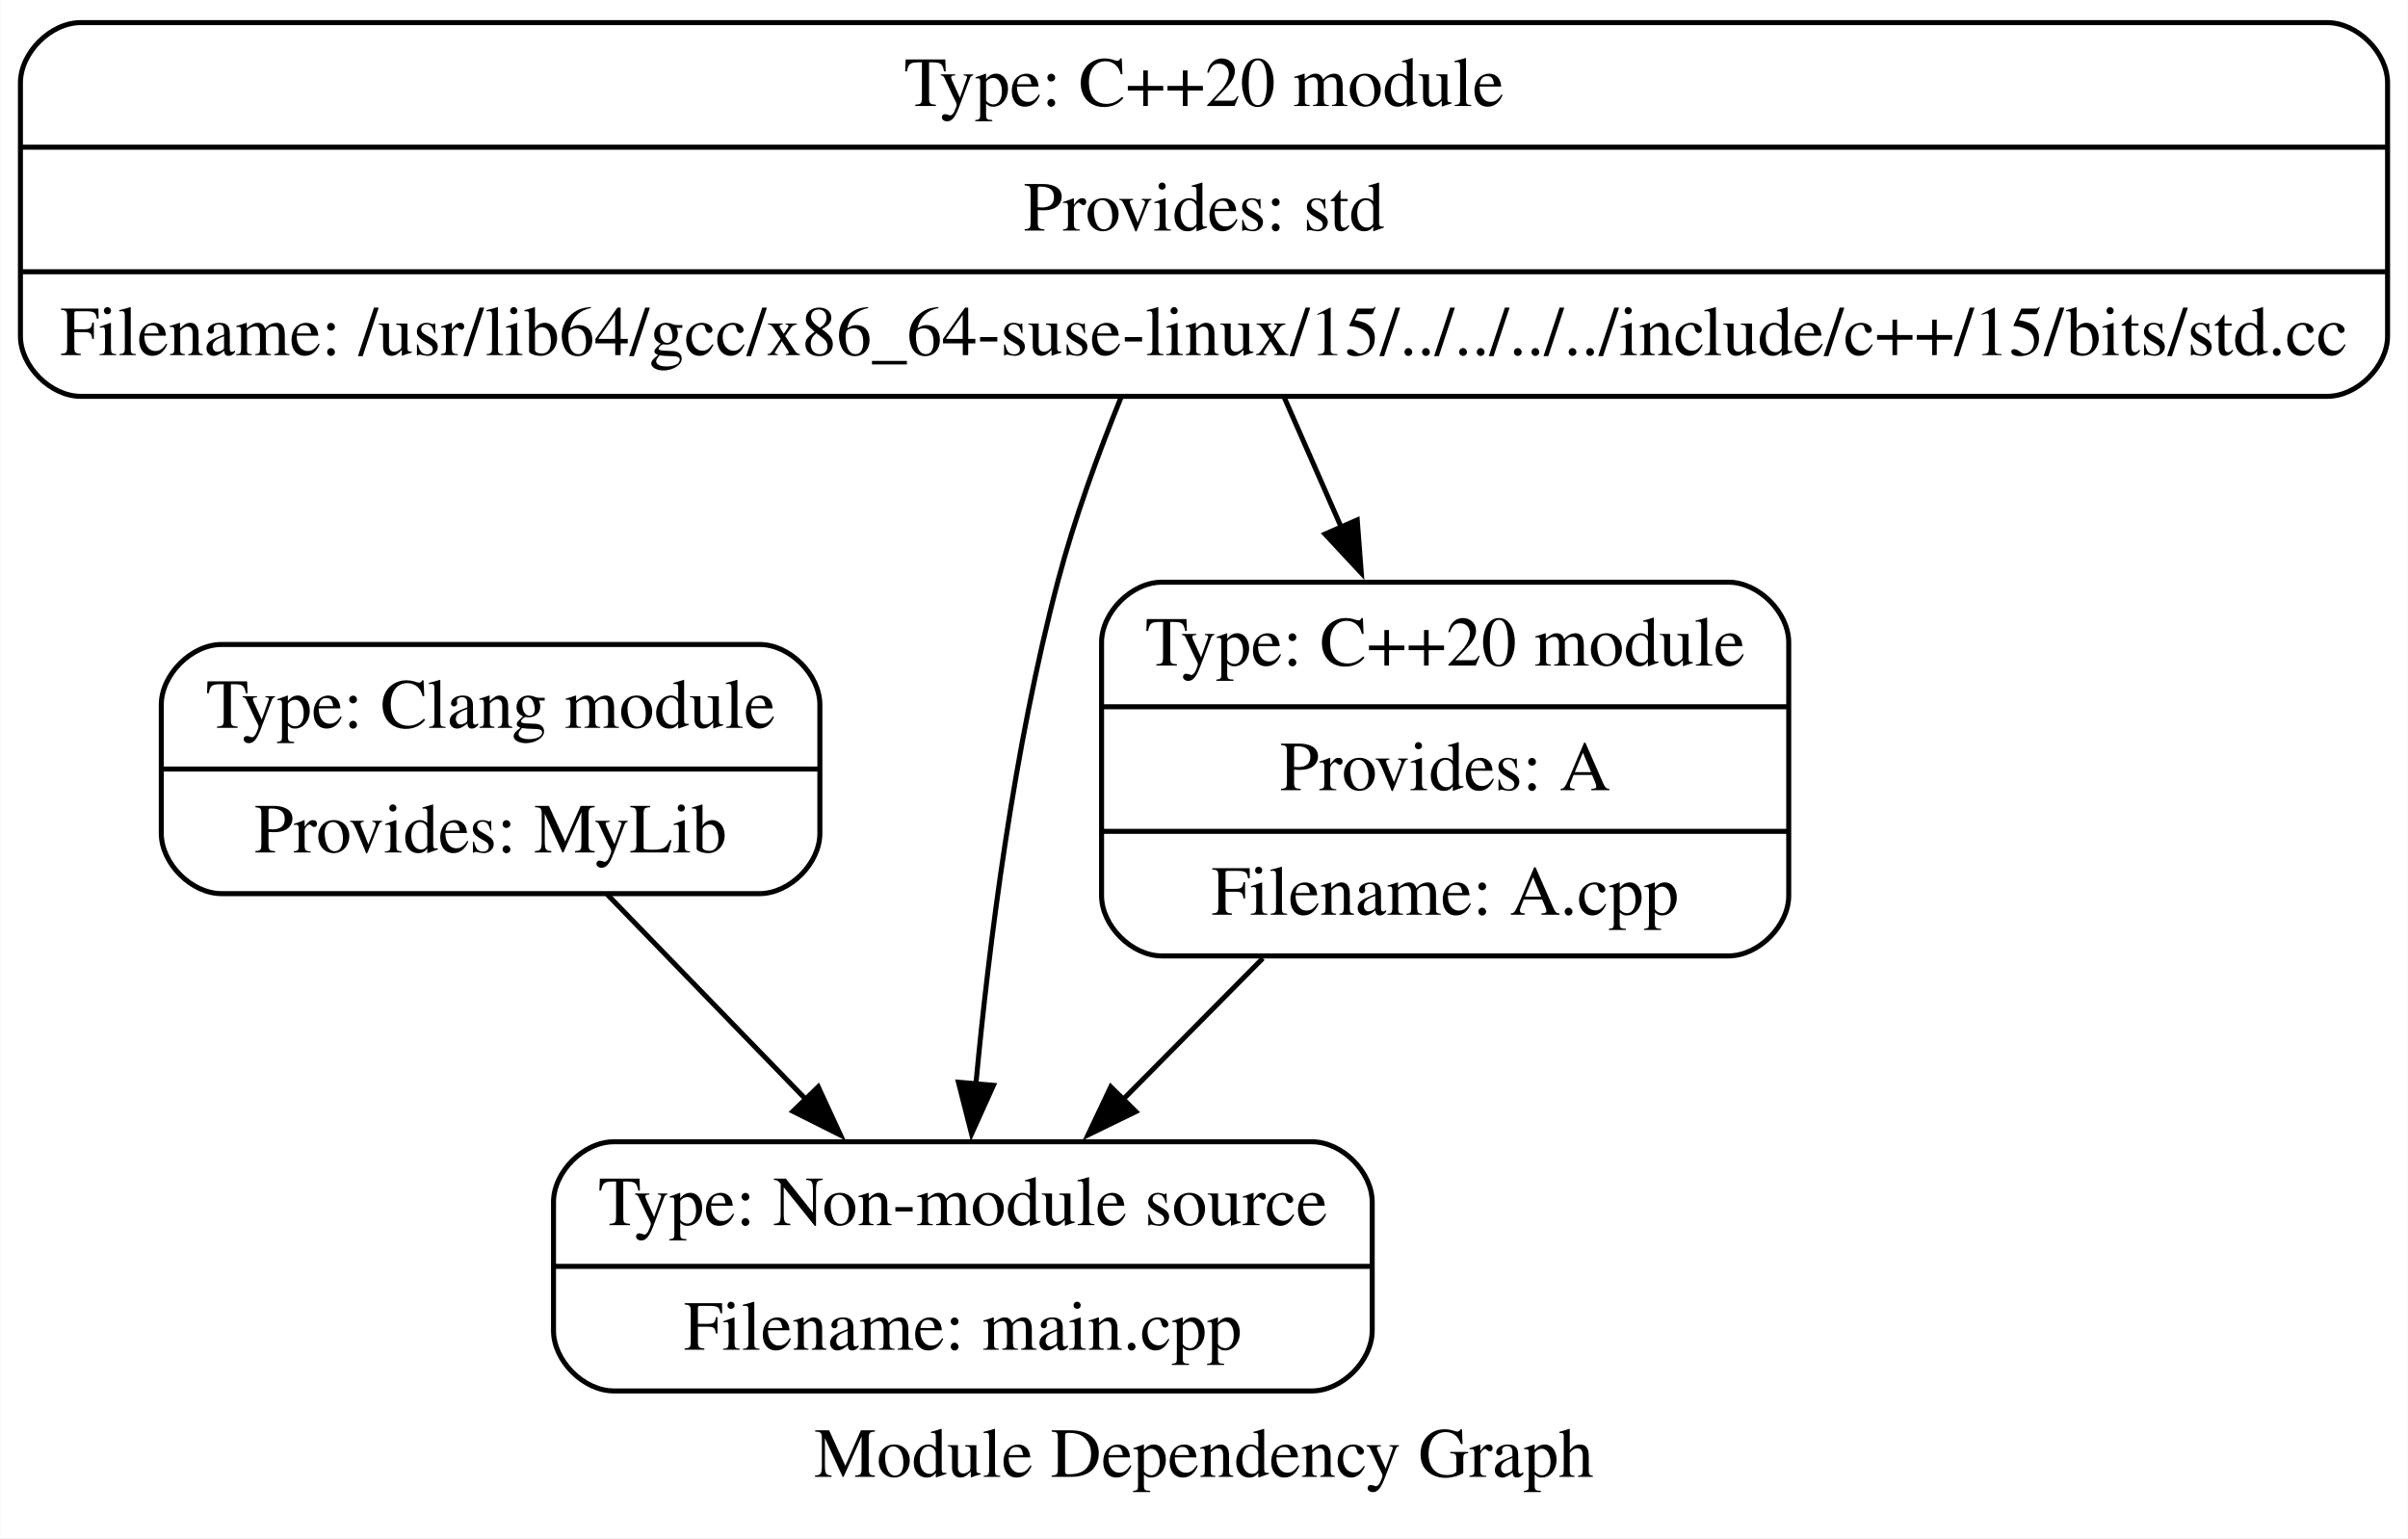
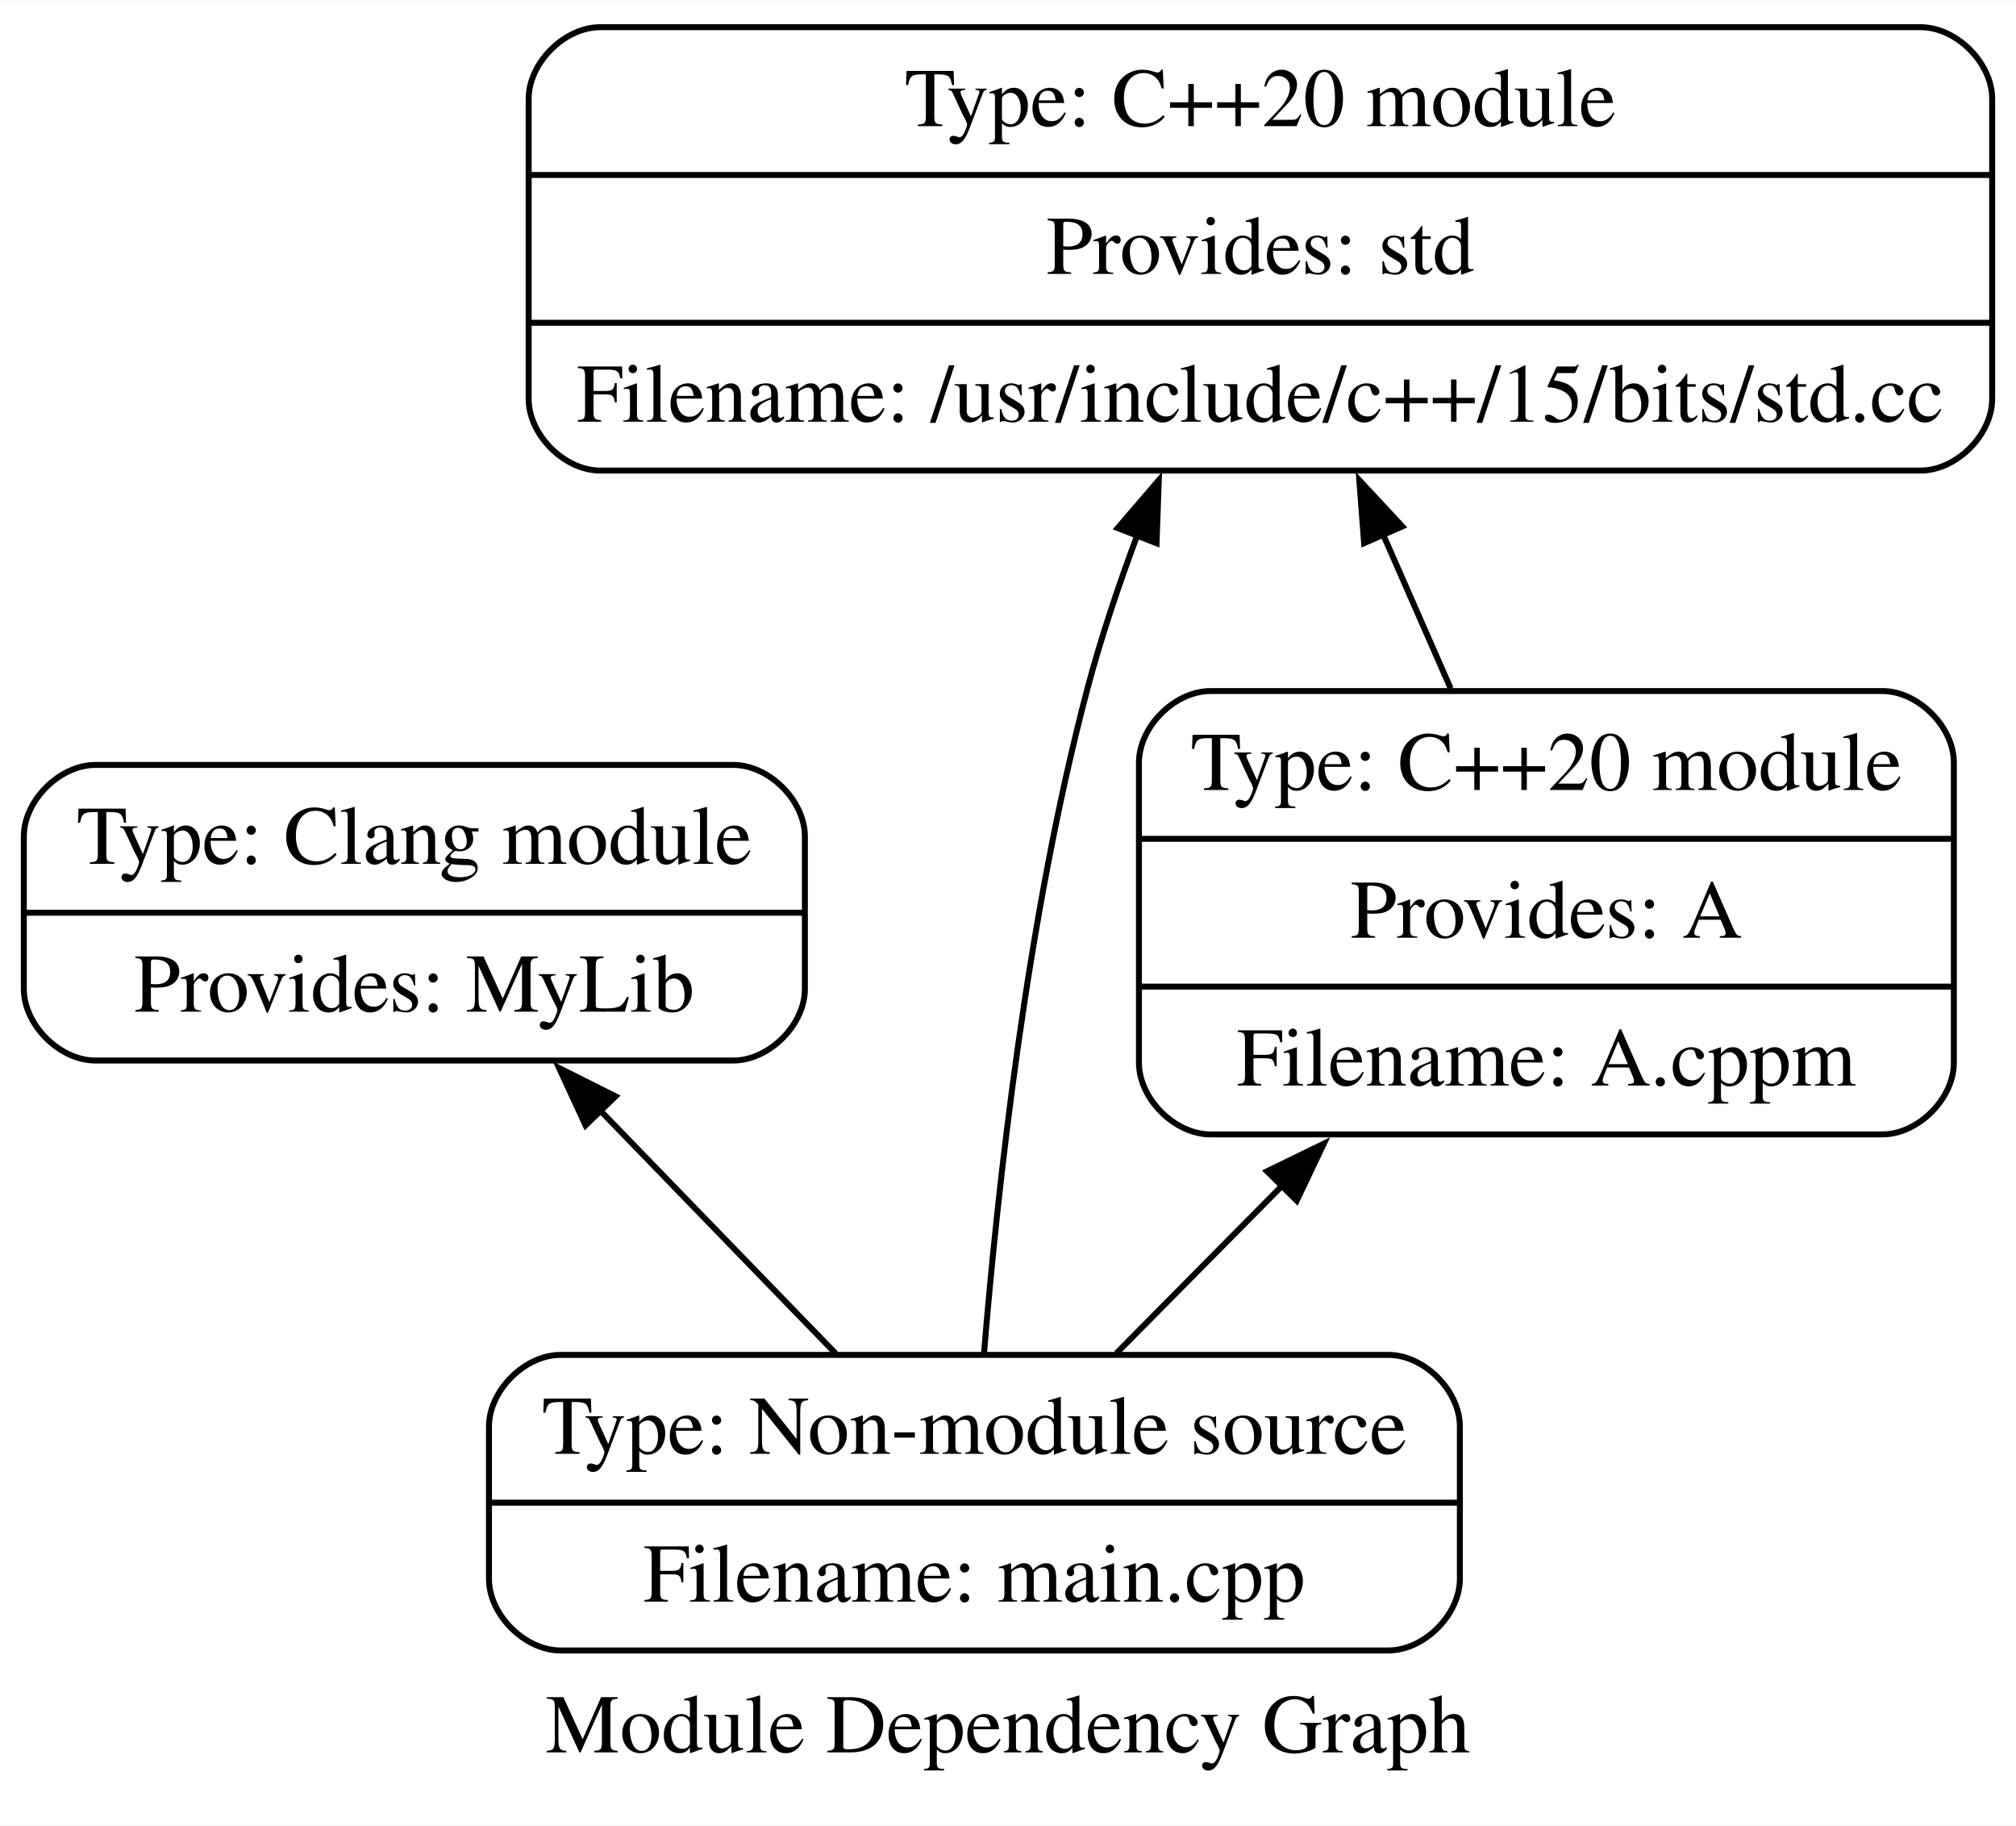
- <svg xmlns="http://www.w3.org/2000/svg" width="479pt" height="306pt" viewBox="0.00 0.00 479.18 306.20">
+ <svg xmlns="http://www.w3.org/2000/svg" width="338pt" height="306pt" viewBox="0.00 0.00 338.36 306.20">
  <g id="graph0" class="graph" transform="scale(1 1) rotate(0) translate(4 302.2)">
-     <polygon fill="white" stroke="none" points="-4,4 -4,-302.2 475.18,-302.2 475.18,4 -4,4" />
-     <text text-anchor="middle" x="235.59" y="-8.2" font-family="Times,serif" font-size="14.00">Module Dependency Graph</text>
+     <polygon fill="white" stroke="none" points="-4,4 -4,-302.2 334.36,-302.2 334.36,4 -4,4" />
+     <text text-anchor="middle" x="165.18" y="-8.2" font-family="Times,serif" font-size="14.00">Module Dependency Graph</text>
    <g id="node1" class="node">
-       <path fill="none" stroke="black" d="M40.04,-124.3C40.04,-124.3 147.13,-124.3 147.13,-124.3 153.13,-124.3 159.13,-130.3 159.13,-136.3 159.13,-136.3 159.13,-161.9 159.13,-161.9 159.13,-167.9 153.13,-173.9 147.13,-173.9 147.13,-173.9 40.04,-173.9 40.04,-173.9 34.04,-173.9 28.04,-167.9 28.04,-161.9 28.04,-161.9 28.04,-136.3 28.04,-136.3 28.04,-130.3 34.04,-124.3 40.04,-124.3" />
-       <text text-anchor="middle" x="93.59" y="-157.3" font-family="Times,serif" font-size="14.00">Type: Clang module</text>
-       <polyline fill="none" stroke="black" points="28.04,-149.1 159.13,-149.1" />
-       <text text-anchor="middle" x="93.59" y="-132.5" font-family="Times,serif" font-size="14.00">Provides: MyLib</text>
+       <path fill="none" stroke="black" d="M12,-124.3C12,-124.3 119.09,-124.3 119.09,-124.3 125.09,-124.3 131.09,-130.3 131.09,-136.3 131.09,-136.3 131.09,-161.9 131.09,-161.9 131.09,-167.9 125.09,-173.9 119.09,-173.9 119.09,-173.9 12,-173.9 12,-173.9 6,-173.9 0,-167.9 0,-161.9 0,-161.9 0,-136.3 0,-136.3 0,-130.3 6,-124.3 12,-124.3" />
+       <text text-anchor="middle" x="65.54" y="-157.3" font-family="Times,serif" font-size="14.00">Type: Clang module</text>
+       <polyline fill="none" stroke="black" points="0,-149.1 131.09,-149.1" />
+       <text text-anchor="middle" x="65.54" y="-132.5" font-family="Times,serif" font-size="14.00">Provides: MyLib</text>
    </g>
    <g id="node2" class="node">
-       <path fill="none" stroke="black" d="M118.11,-25.3C118.11,-25.3 257.07,-25.3 257.07,-25.3 263.07,-25.3 269.07,-31.3 269.07,-37.3 269.07,-37.3 269.07,-62.9 269.07,-62.9 269.07,-68.9 263.07,-74.9 257.07,-74.9 257.07,-74.9 118.11,-74.9 118.11,-74.9 112.11,-74.9 106.11,-68.9 106.11,-62.9 106.11,-62.9 106.11,-37.3 106.11,-37.3 106.11,-31.3 112.11,-25.3 118.11,-25.3" />
-       <text text-anchor="middle" x="187.59" y="-58.3" font-family="Times,serif" font-size="14.00">Type: Non-module source</text>
-       <polyline fill="none" stroke="black" points="106.11,-50.1 269.07,-50.1" />
-       <text text-anchor="middle" x="187.59" y="-33.5" font-family="Times,serif" font-size="14.00">Filename: main.cpp</text>
+       <path fill="none" stroke="black" d="M90.07,-25.3C90.07,-25.3 229.02,-25.3 229.02,-25.3 235.02,-25.3 241.02,-31.3 241.02,-37.3 241.02,-37.3 241.02,-62.9 241.02,-62.9 241.02,-68.9 235.02,-74.9 229.02,-74.9 229.02,-74.9 90.07,-74.9 90.07,-74.9 84.07,-74.9 78.07,-68.9 78.07,-62.9 78.07,-62.9 78.07,-37.3 78.07,-37.3 78.07,-31.3 84.07,-25.3 90.07,-25.3" />
+       <text text-anchor="middle" x="159.54" y="-58.3" font-family="Times,serif" font-size="14.00">Type: Non-module source</text>
+       <polyline fill="none" stroke="black" points="78.07,-50.1 241.02,-50.1" />
+       <text text-anchor="middle" x="159.54" y="-33.5" font-family="Times,serif" font-size="14.00">Filename: main.cpp</text>
    </g>
    <g id="edge1" class="edge">
-       <path fill="none" stroke="black" d="M116.82,-124.12C128.8,-111.76 143.57,-96.52 156.51,-83.17" />
-       <polygon fill="black" stroke="black" points="158.8,-85.84 163.24,-76.22 153.77,-80.97 158.8,-85.84" />
+       <path fill="none" stroke="black" d="M96.56,-116.1C109.49,-102.75 124.27,-87.51 136.25,-75.14" />
+       <polygon fill="black" stroke="black" points="94.28,-113.42 89.83,-123.04 99.31,-118.29 94.28,-113.42" />
    </g>
    <g id="node3" class="node">
-       <path fill="none" stroke="black" d="M227.2,-111.9C227.2,-111.9 339.98,-111.9 339.98,-111.9 345.98,-111.9 351.98,-117.9 351.98,-123.9 351.98,-123.9 351.98,-174.3 351.98,-174.3 351.98,-180.3 345.98,-186.3 339.98,-186.3 339.98,-186.3 227.2,-186.3 227.2,-186.3 221.2,-186.3 215.2,-180.3 215.2,-174.3 215.2,-174.3 215.2,-123.9 215.2,-123.9 215.2,-117.9 221.2,-111.9 227.2,-111.9" />
-       <text text-anchor="middle" x="283.59" y="-169.7" font-family="Times,serif" font-size="14.00">Type: C++20 module</text>
-       <polyline fill="none" stroke="black" points="215.2,-161.5 351.98,-161.5" />
-       <text text-anchor="middle" x="283.59" y="-144.9" font-family="Times,serif" font-size="14.00">Provides: A</text>
-       <polyline fill="none" stroke="black" points="215.2,-136.7 351.98,-136.7" />
-       <text text-anchor="middle" x="283.59" y="-120.1" font-family="Times,serif" font-size="14.00">Filename: A.cpp</text>
+       <path fill="none" stroke="black" d="M199.16,-111.9C199.16,-111.9 311.93,-111.9 311.93,-111.9 317.93,-111.9 323.93,-117.9 323.93,-123.9 323.93,-123.9 323.93,-174.3 323.93,-174.3 323.93,-180.3 317.93,-186.3 311.93,-186.3 311.93,-186.3 199.16,-186.3 199.16,-186.3 193.16,-186.3 187.16,-180.3 187.16,-174.3 187.16,-174.3 187.16,-123.9 187.16,-123.9 187.16,-117.9 193.16,-111.9 199.16,-111.9" />
+       <text text-anchor="middle" x="255.54" y="-169.7" font-family="Times,serif" font-size="14.00">Type: C++20 module</text>
+       <polyline fill="none" stroke="black" points="187.16,-161.5 323.93,-161.5" />
+       <text text-anchor="middle" x="255.54" y="-144.9" font-family="Times,serif" font-size="14.00">Provides: A</text>
+       <polyline fill="none" stroke="black" points="187.16,-136.7 323.93,-136.7" />
+       <text text-anchor="middle" x="255.54" y="-120.1" font-family="Times,serif" font-size="14.00">Filename: A.cppm</text>
    </g>
    <g id="edge2" class="edge">
-       <path fill="none" stroke="black" d="M247.3,-111.43C238.11,-102.15 228.31,-92.25 219.37,-83.21" />
-       <polygon fill="black" stroke="black" points="222.02,-80.91 212.5,-76.27 217.04,-85.84 222.02,-80.91" />
+       <path fill="none" stroke="black" d="M211.26,-103.36C201.65,-93.65 191.84,-83.74 183.39,-75.19" />
+       <polygon fill="black" stroke="black" points="208.66,-105.71 218.19,-110.35 213.64,-100.78 208.66,-105.71" />
    </g>
    <g id="node4" class="node">
-       <path fill="none" stroke="black" d="M12,-223.3C12,-223.3 459.18,-223.3 459.18,-223.3 465.18,-223.3 471.18,-229.3 471.18,-235.3 471.18,-235.3 471.18,-285.7 471.18,-285.7 471.18,-291.7 465.18,-297.7 459.18,-297.7 459.18,-297.7 12,-297.7 12,-297.7 6,-297.7 0,-291.7 0,-285.7 0,-285.7 0,-235.3 0,-235.3 0,-229.3 6,-223.3 12,-223.3" />
-       <text text-anchor="middle" x="235.59" y="-281.1" font-family="Times,serif" font-size="14.00">Type: C++20 module</text>
-       <polyline fill="none" stroke="black" points="0,-272.9 471.18,-272.9" />
-       <text text-anchor="middle" x="235.59" y="-256.3" font-family="Times,serif" font-size="14.00">Provides: std</text>
-       <polyline fill="none" stroke="black" points="0,-248.1 471.18,-248.1" />
-       <text text-anchor="middle" x="235.59" y="-231.5" font-family="Times,serif" font-size="14.00">Filename: /usr/lib64/gcc/x86_64-suse-linux/15/../../../../include/c++/15/bits/std.cc</text>
+       <path fill="none" stroke="black" d="M96.73,-223.3C96.73,-223.3 318.36,-223.3 318.36,-223.3 324.36,-223.3 330.36,-229.3 330.36,-235.3 330.36,-235.3 330.36,-285.7 330.36,-285.7 330.36,-291.7 324.36,-297.7 318.36,-297.7 318.36,-297.7 96.73,-297.7 96.73,-297.7 90.73,-297.7 84.73,-291.7 84.73,-285.7 84.73,-285.7 84.73,-235.3 84.73,-235.3 84.73,-229.3 90.73,-223.3 96.73,-223.3" />
+       <text text-anchor="middle" x="207.54" y="-281.1" font-family="Times,serif" font-size="14.00">Type: C++20 module</text>
+       <polyline fill="none" stroke="black" points="84.73,-272.9 330.36,-272.9" />
+       <text text-anchor="middle" x="207.54" y="-256.3" font-family="Times,serif" font-size="14.00">Provides: std</text>
+       <polyline fill="none" stroke="black" points="84.73,-248.1 330.36,-248.1" />
+       <text text-anchor="middle" x="207.54" y="-231.5" font-family="Times,serif" font-size="14.00">Filename: /usr/include/c++/15/bits/std.cc</text>
    </g>
    <g id="edge3" class="edge">
-       <path fill="none" stroke="black" d="M219.08,-223.1C214.44,-211.67 209.79,-198.88 206.59,-186.8 197.71,-153.35 192.79,-114.1 190.19,-86.44" />
-       <polygon fill="black" stroke="black" points="193.68,-86.14 189.32,-76.48 186.71,-86.75 193.68,-86.14" />
+       <path fill="none" stroke="black" d="M186.94,-212.61C183.77,-204.14 180.8,-195.3 178.54,-186.8 168.36,-148.4 163.38,-102.35 161.14,-74.98" />
+       <polygon fill="black" stroke="black" points="183.59,-213.65 190.49,-221.69 190.11,-211.1 183.59,-213.65" />
    </g>
    <g id="edge4" class="edge">
-       <path fill="none" stroke="black" d="M251.57,-223.07C255.22,-214.76 259.14,-205.82 262.95,-197.14" />
-       <polygon fill="black" stroke="black" points="266.09,-198.69 266.9,-188.13 259.68,-195.88 266.09,-198.69" />
+       <path fill="none" stroke="black" d="M228.09,-212.68C231.89,-204.01 235.82,-195.06 239.47,-186.74" />
+       <polygon fill="black" stroke="black" points="224.95,-211.12 224.14,-221.69 231.36,-213.93 224.95,-211.12" />
    </g>
  </g>
</svg>
